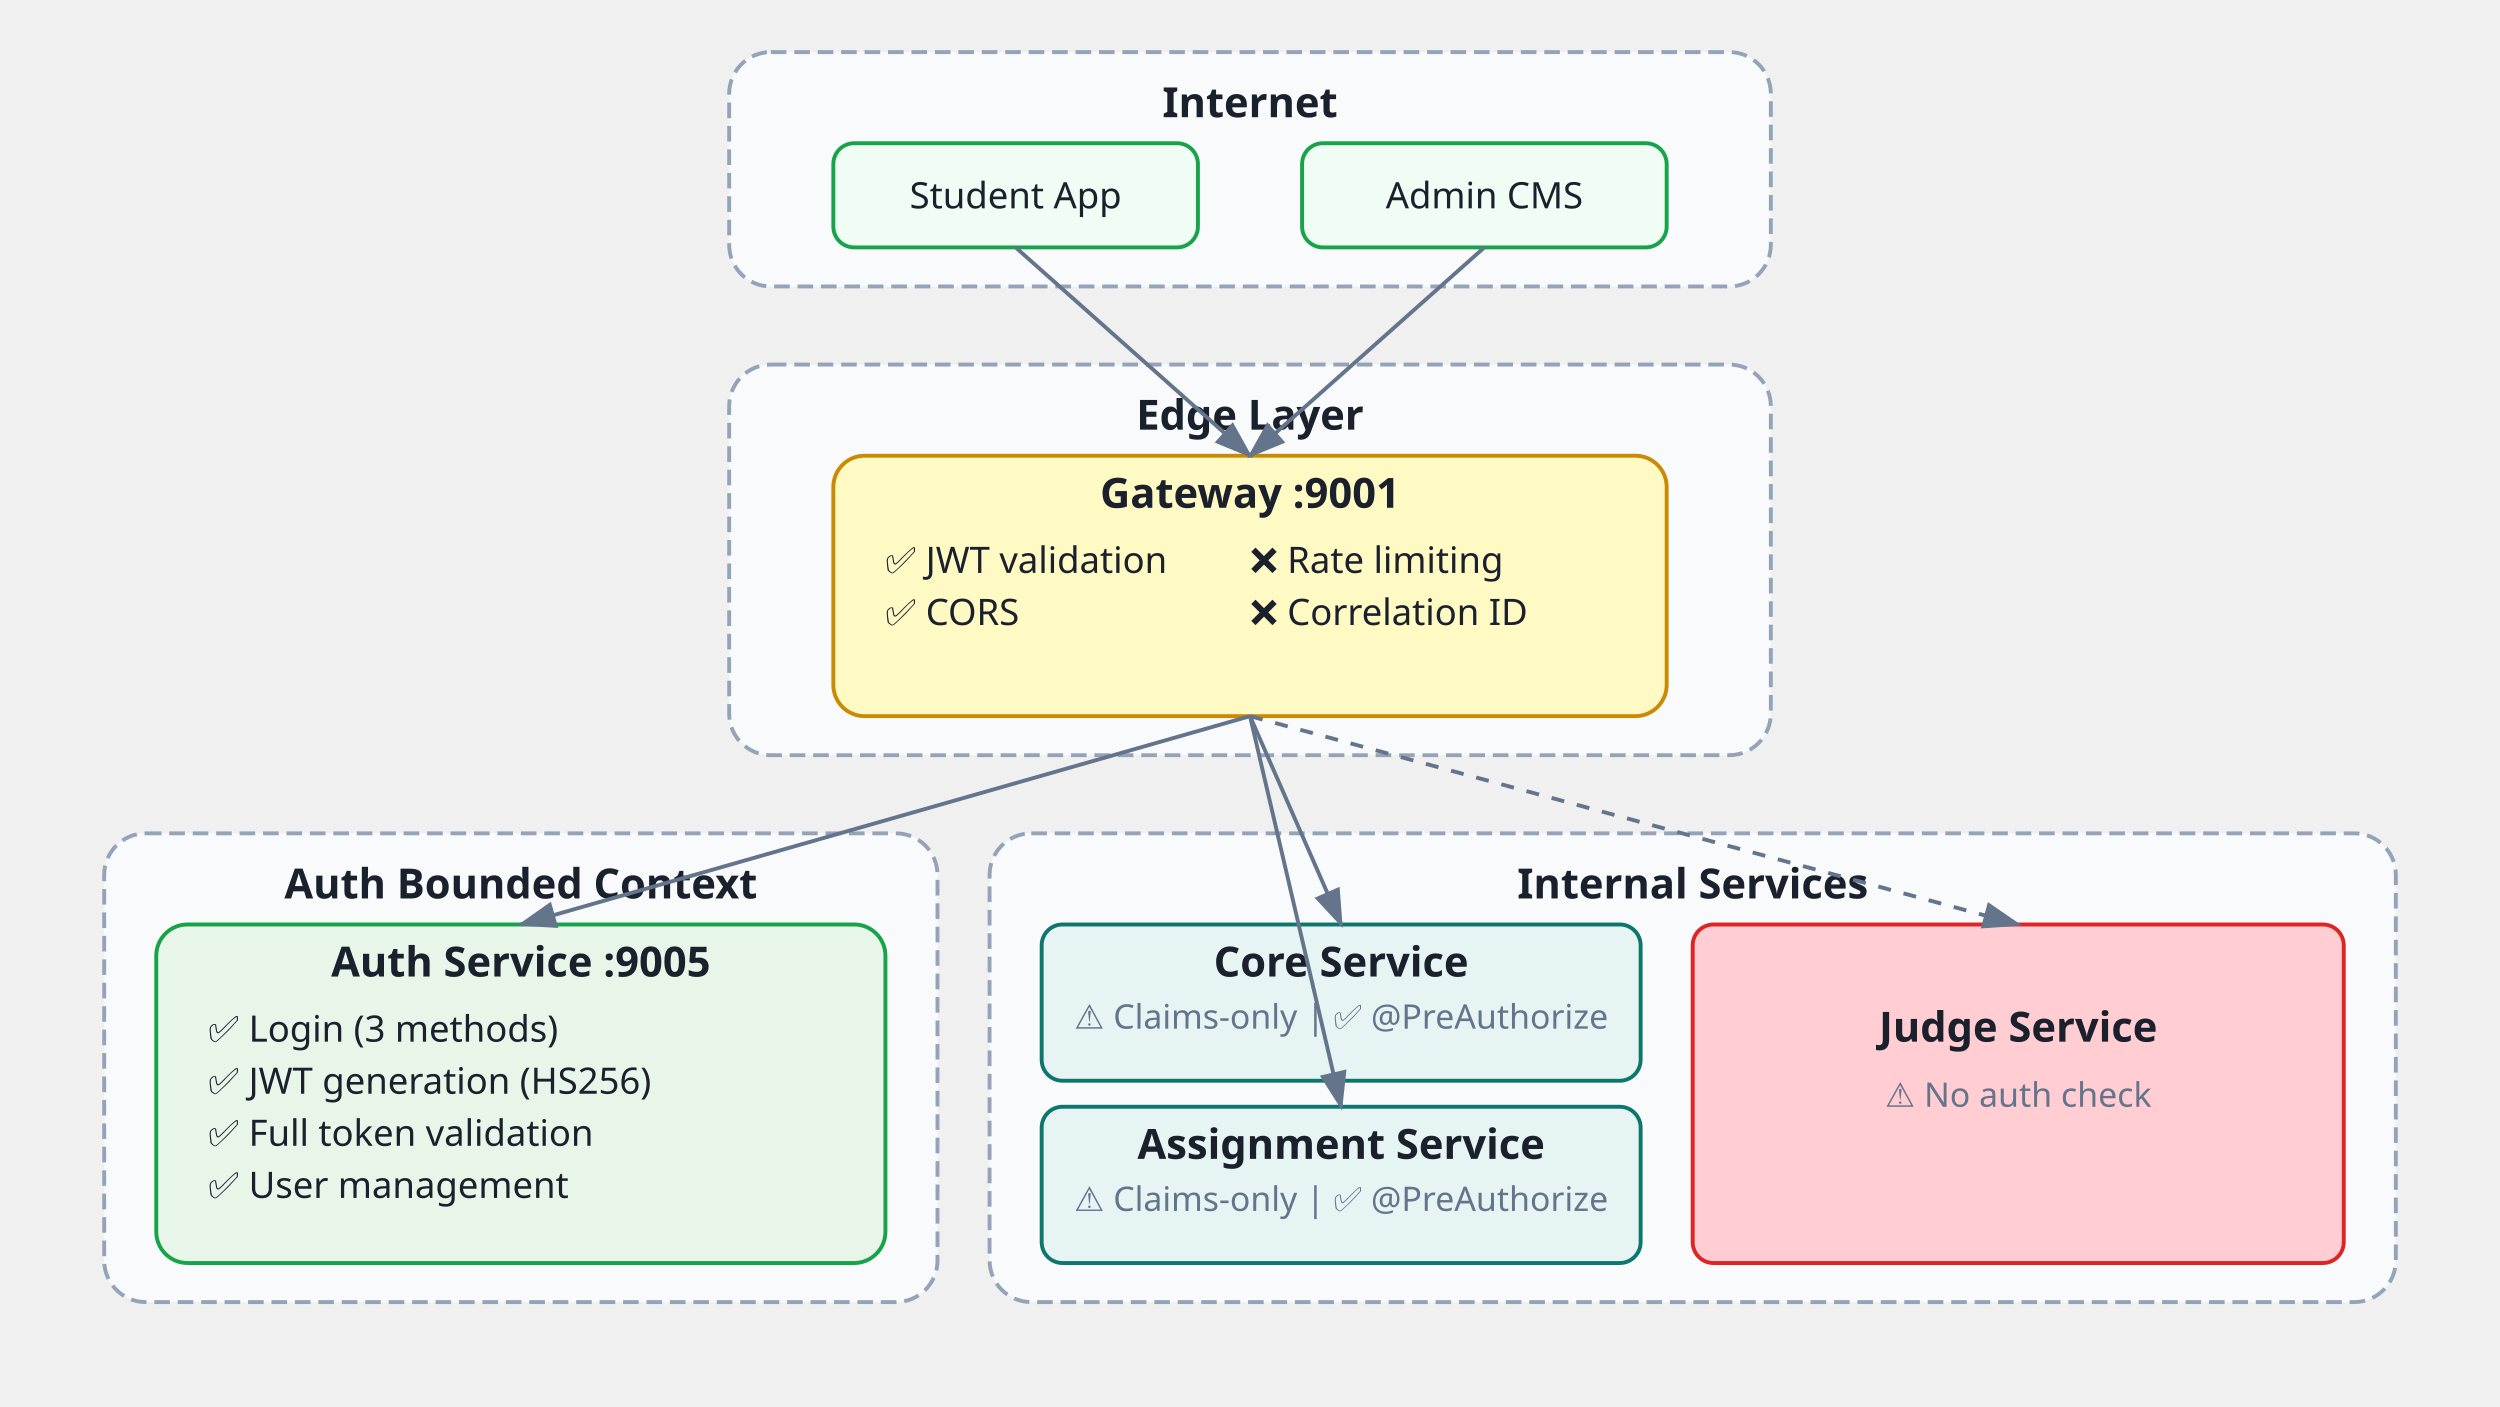
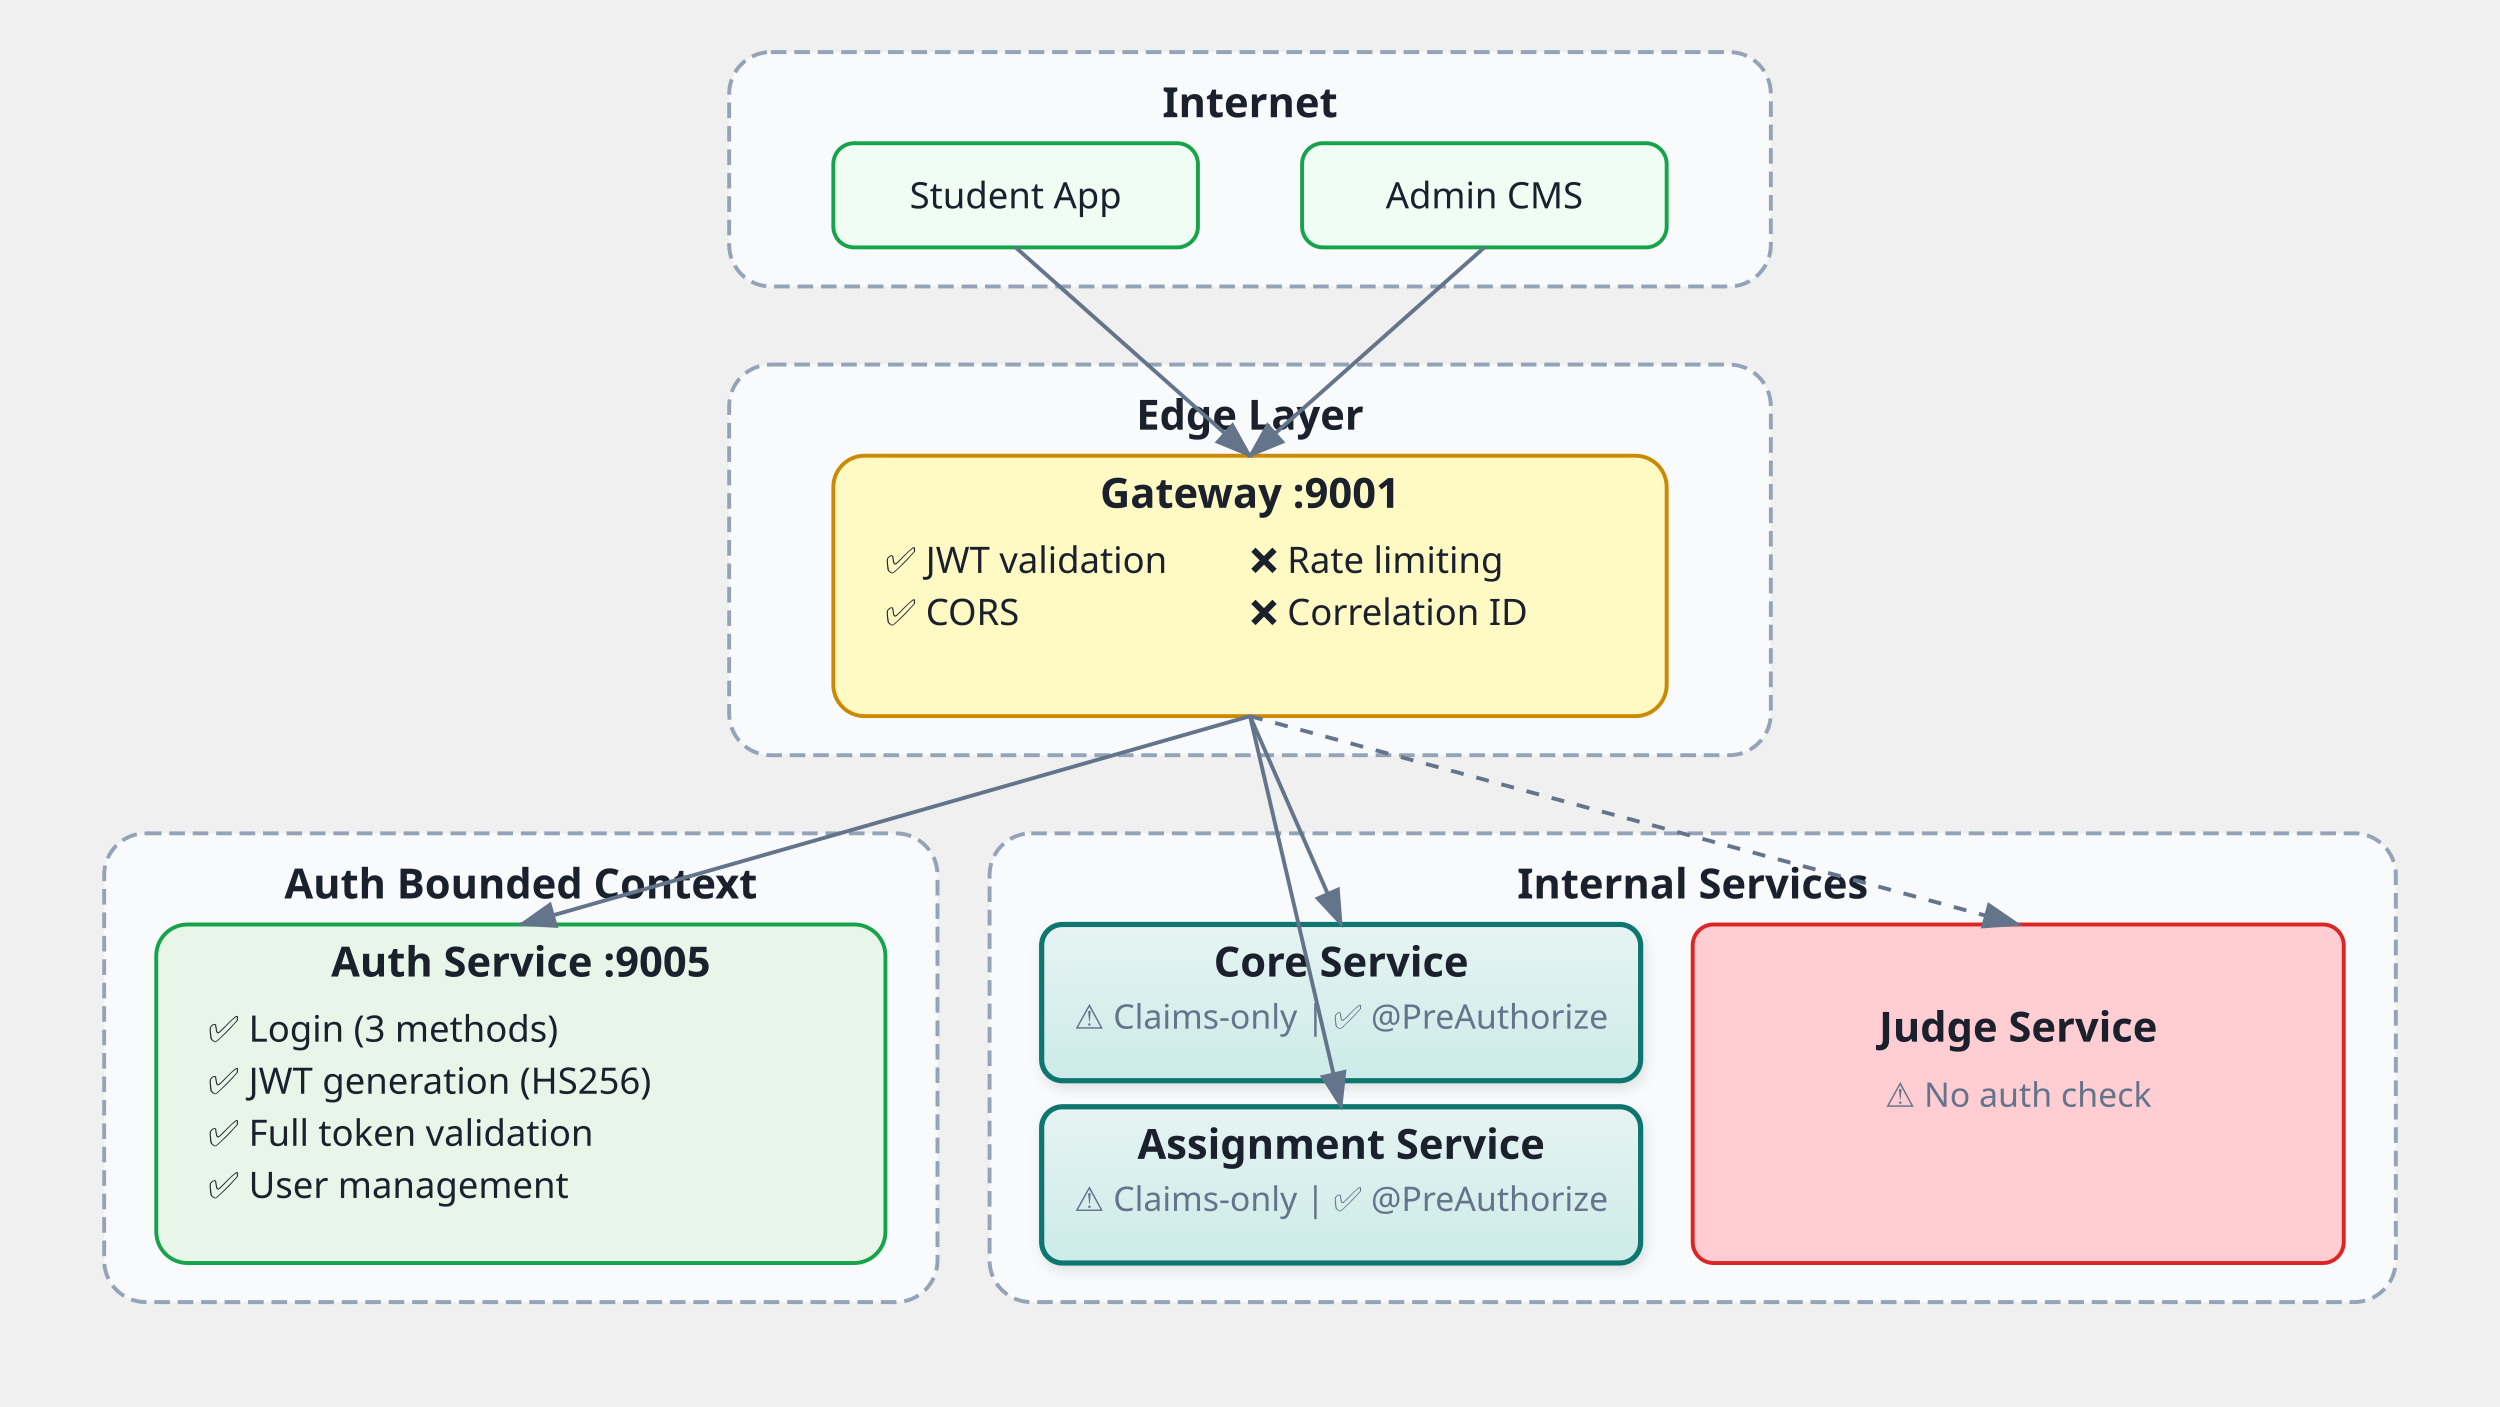
<svg xmlns="http://www.w3.org/2000/svg" viewBox="0 0 960 540" width="100%" height="100%">
  <defs>
    <marker id="arrowhead" markerWidth="10" markerHeight="7" refX="9" refY="3.5" orient="auto">
      <polygon points="0 0, 10 3.5, 0 7" fill="#64748b" />
    </marker>
+     <filter id="shadow" x="-4%" y="-4%" width="108%" height="116%">
+       <feDropShadow dx="1" dy="2" stdDeviation="2.5" flood-color="#0000001a" />
+     </filter>
+     <linearGradient id="grad-service" x1="0" y1="0" x2="0" y2="1">
+       <stop offset="0%" stop-color="#e6f4f3" />
+       <stop offset="100%" stop-color="#ccebe8" />
+     </linearGradient>
+     <linearGradient id="grad-storage" x1="0" y1="0" x2="0" y2="1">
+       <stop offset="0%" stop-color="#dbeafe" />
+       <stop offset="100%" stop-color="#bfdbfe" />
+     </linearGradient>
+     <linearGradient id="grad-event" x1="0" y1="0" x2="0" y2="1">
+       <stop offset="0%" stop-color="#fef9c3" />
+       <stop offset="100%" stop-color="#fef08a" />
+     </linearGradient>
+     <linearGradient id="grad-success" x1="0" y1="0" x2="0" y2="1">
+       <stop offset="0%" stop-color="#dcfce7" />
+       <stop offset="100%" stop-color="#bbf7d0" />
+     </linearGradient>
+     <linearGradient id="grad-danger" x1="0" y1="0" x2="0" y2="1">
+       <stop offset="0%" stop-color="#fee2e2" />
+       <stop offset="100%" stop-color="#fecaca" />
+     </linearGradient>
+     <linearGradient id="grad-warning" x1="0" y1="0" x2="0" y2="1">
+       <stop offset="0%" stop-color="#fff7ed" />
+       <stop offset="100%" stop-color="#ffedd5" />
+     </linearGradient>
+     <linearGradient id="grad-info" x1="0" y1="0" x2="0" y2="1">
+       <stop offset="0%" stop-color="#eff6ff" />
+       <stop offset="100%" stop-color="#dbeafe" />
+     </linearGradient>
+     <linearGradient id="grad-highlight" x1="0" y1="0" x2="0" y2="1">
+       <stop offset="0%" stop-color="#f5f3ff" />
+       <stop offset="100%" stop-color="#ede9fe" />
+     </linearGradient>
+     <linearGradient id="grad-legacy" x1="0" y1="0" x2="0" y2="1">
+       <stop offset="0%" stop-color="#f3f4f6" />
+       <stop offset="100%" stop-color="#e5e7eb" />
+     </linearGradient>
  </defs>
  <style>
    text { font-family: 'Segoe UI', system-ui, -apple-system, sans-serif; font-size: 14px; fill: #1a202c; }
-     .title { font-weight: bold; font-size: 16px; }
+     .title { font-weight: 600; font-size: 16px; }
    .subtitle { font-size: 13px; fill: #64748b; }
    .cluster { fill: #f8fafc; stroke: #94a3b8; stroke-width: 1.5; stroke-dasharray: 6 3; }
-     .service { fill: #e6f4f3; stroke: #0f766e; stroke-width: 1.5; }
+     .service { fill: url(#grad-service); stroke: #0f766e; stroke-width: 2.0; filter: url(#shadow); }
    .gateway { fill: #FFF9C4; stroke: #ca8a04; stroke-width: 1.5; }
    .auth { fill: #E8F5E9; stroke: #16a34a; stroke-width: 1.5; }
    .danger { fill: #FFCDD2; stroke: #dc2626; stroke-width: 1.5; }
    .client { fill: #f0fdf4; stroke: #16a34a; stroke-width: 1.5; }
-     .note { fill: #ffffff; stroke: #cbd5e1; stroke-width: 1.5; }
+     .note    { fill: #ffffff;    stroke: #cbd5e1;   stroke-width: 1.5; filter: url(#shadow); }
    .arrow { stroke: #64748b; stroke-width: 1.5; fill: none; marker-end: url(#arrowhead); }
    .arrow-dash { stroke: #64748b; stroke-width: 1.5; fill: none; stroke-dasharray: 5 5; marker-end: url(#arrowhead); }
  </style>
  <rect x="280" y="20" width="400" height="90" rx="16" class="cluster" />
  <text x="480" y="45" text-anchor="middle" class="title">Internet</text>
  <rect x="320" y="55" width="140" height="40" rx="8" class="client" />
  <text x="390" y="80" text-anchor="middle" class="">Student App</text>
  <rect x="500" y="55" width="140" height="40" rx="8" class="client" />
  <text x="570" y="80" text-anchor="middle" class="">Admin CMS</text>
  <rect x="280" y="140" width="400" height="150" rx="16" class="cluster" />
  <text x="480" y="165" text-anchor="middle" class="title">Edge Layer</text>
  <rect x="320" y="175" width="320" height="100" rx="12" class="gateway" />
  <text x="480" y="195" text-anchor="middle" class="title">Gateway :9001</text>
  <text x="340" y="220" class="">✅ JWT validation</text>
  <text x="340" y="240" class="">✅ CORS</text>
  <text x="480" y="220" class="">❌ Rate limiting</text>
  <text x="480" y="240" class="">❌ Correlation ID</text>
  <path d="M 390 95 L 480 175" class="arrow" />
  <path d="M 570 95 L 480 175" class="arrow" />
  <rect x="40" y="320" width="320" height="180" rx="16" class="cluster" />
  <text x="200" y="345" text-anchor="middle" class="title">Auth Bounded Context</text>
  <rect x="60" y="355" width="280" height="130" rx="12" class="auth" />
  <text x="200" y="375" text-anchor="middle" class="title">Auth Service :9005</text>
  <text x="80" y="400" class="">✅ Login (3 methods)</text>
  <text x="80" y="420" class="">✅ JWT generation (HS256)</text>
  <text x="80" y="440" class="">✅ Full token validation</text>
  <text x="80" y="460" class="">✅ User management</text>
  <rect x="380" y="320" width="540" height="180" rx="16" class="cluster" />
  <text x="650" y="345" text-anchor="middle" class="title">Internal Services</text>
  <rect x="400" y="355" width="230" height="60" rx="8" class="service" />
  <text x="515" y="375" text-anchor="middle" class="title">Core Service</text>
  <text x="515" y="395" text-anchor="middle" class="subtitle">⚠️ Claims-only | ✅ @PreAuthorize</text>
  <rect x="400" y="425" width="230" height="60" rx="8" class="service" />
  <text x="515" y="445" text-anchor="middle" class="title">Assignment Service</text>
  <text x="515" y="465" text-anchor="middle" class="subtitle">⚠️ Claims-only | ✅ @PreAuthorize</text>
  <rect x="650" y="355" width="250" height="130" rx="8" class="danger" />
  <text x="775" y="400" text-anchor="middle" class="title">Judge Service</text>
  <text x="775" y="425" text-anchor="middle" class="subtitle">⚠️ No auth check</text>
  <path d="M 480 275 L 200 355" class="arrow" />
  <path d="M 480 275 L 515 355" class="arrow" />
  <path d="M 480 275 L 515 425" class="arrow" />
  <path d="M 480 275 L 775 355" class="arrow-dash" />
</svg>
